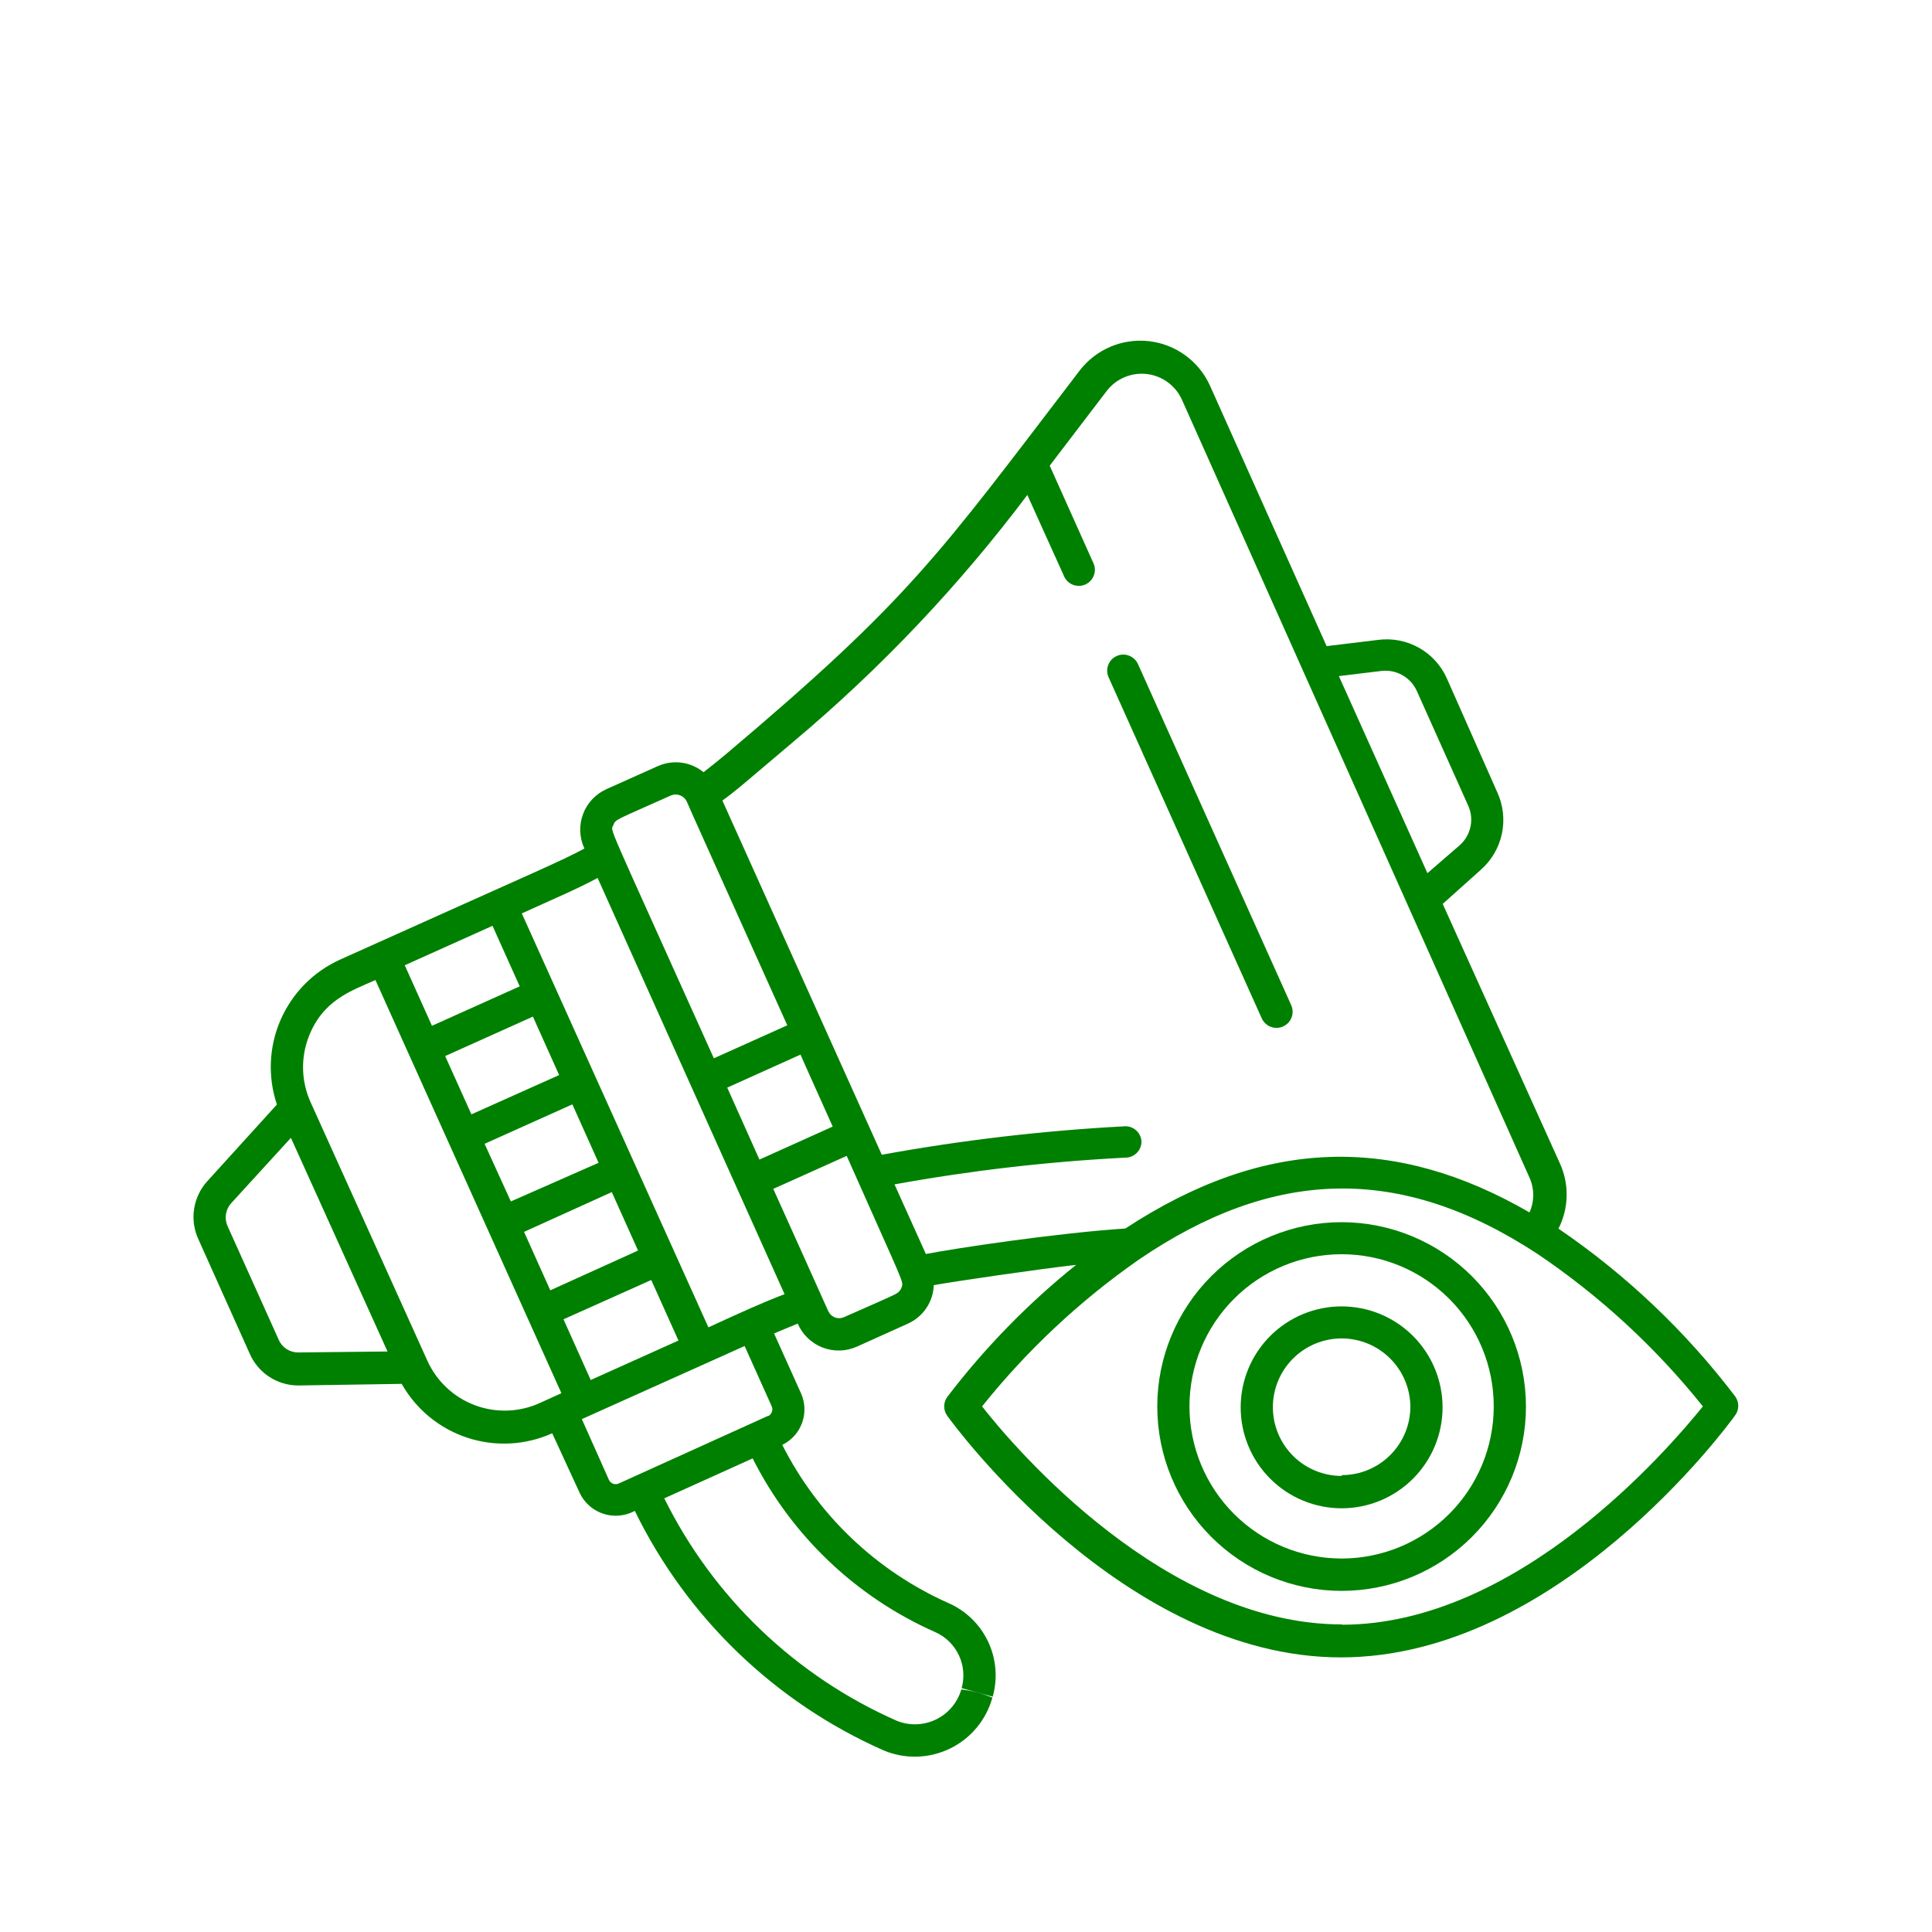
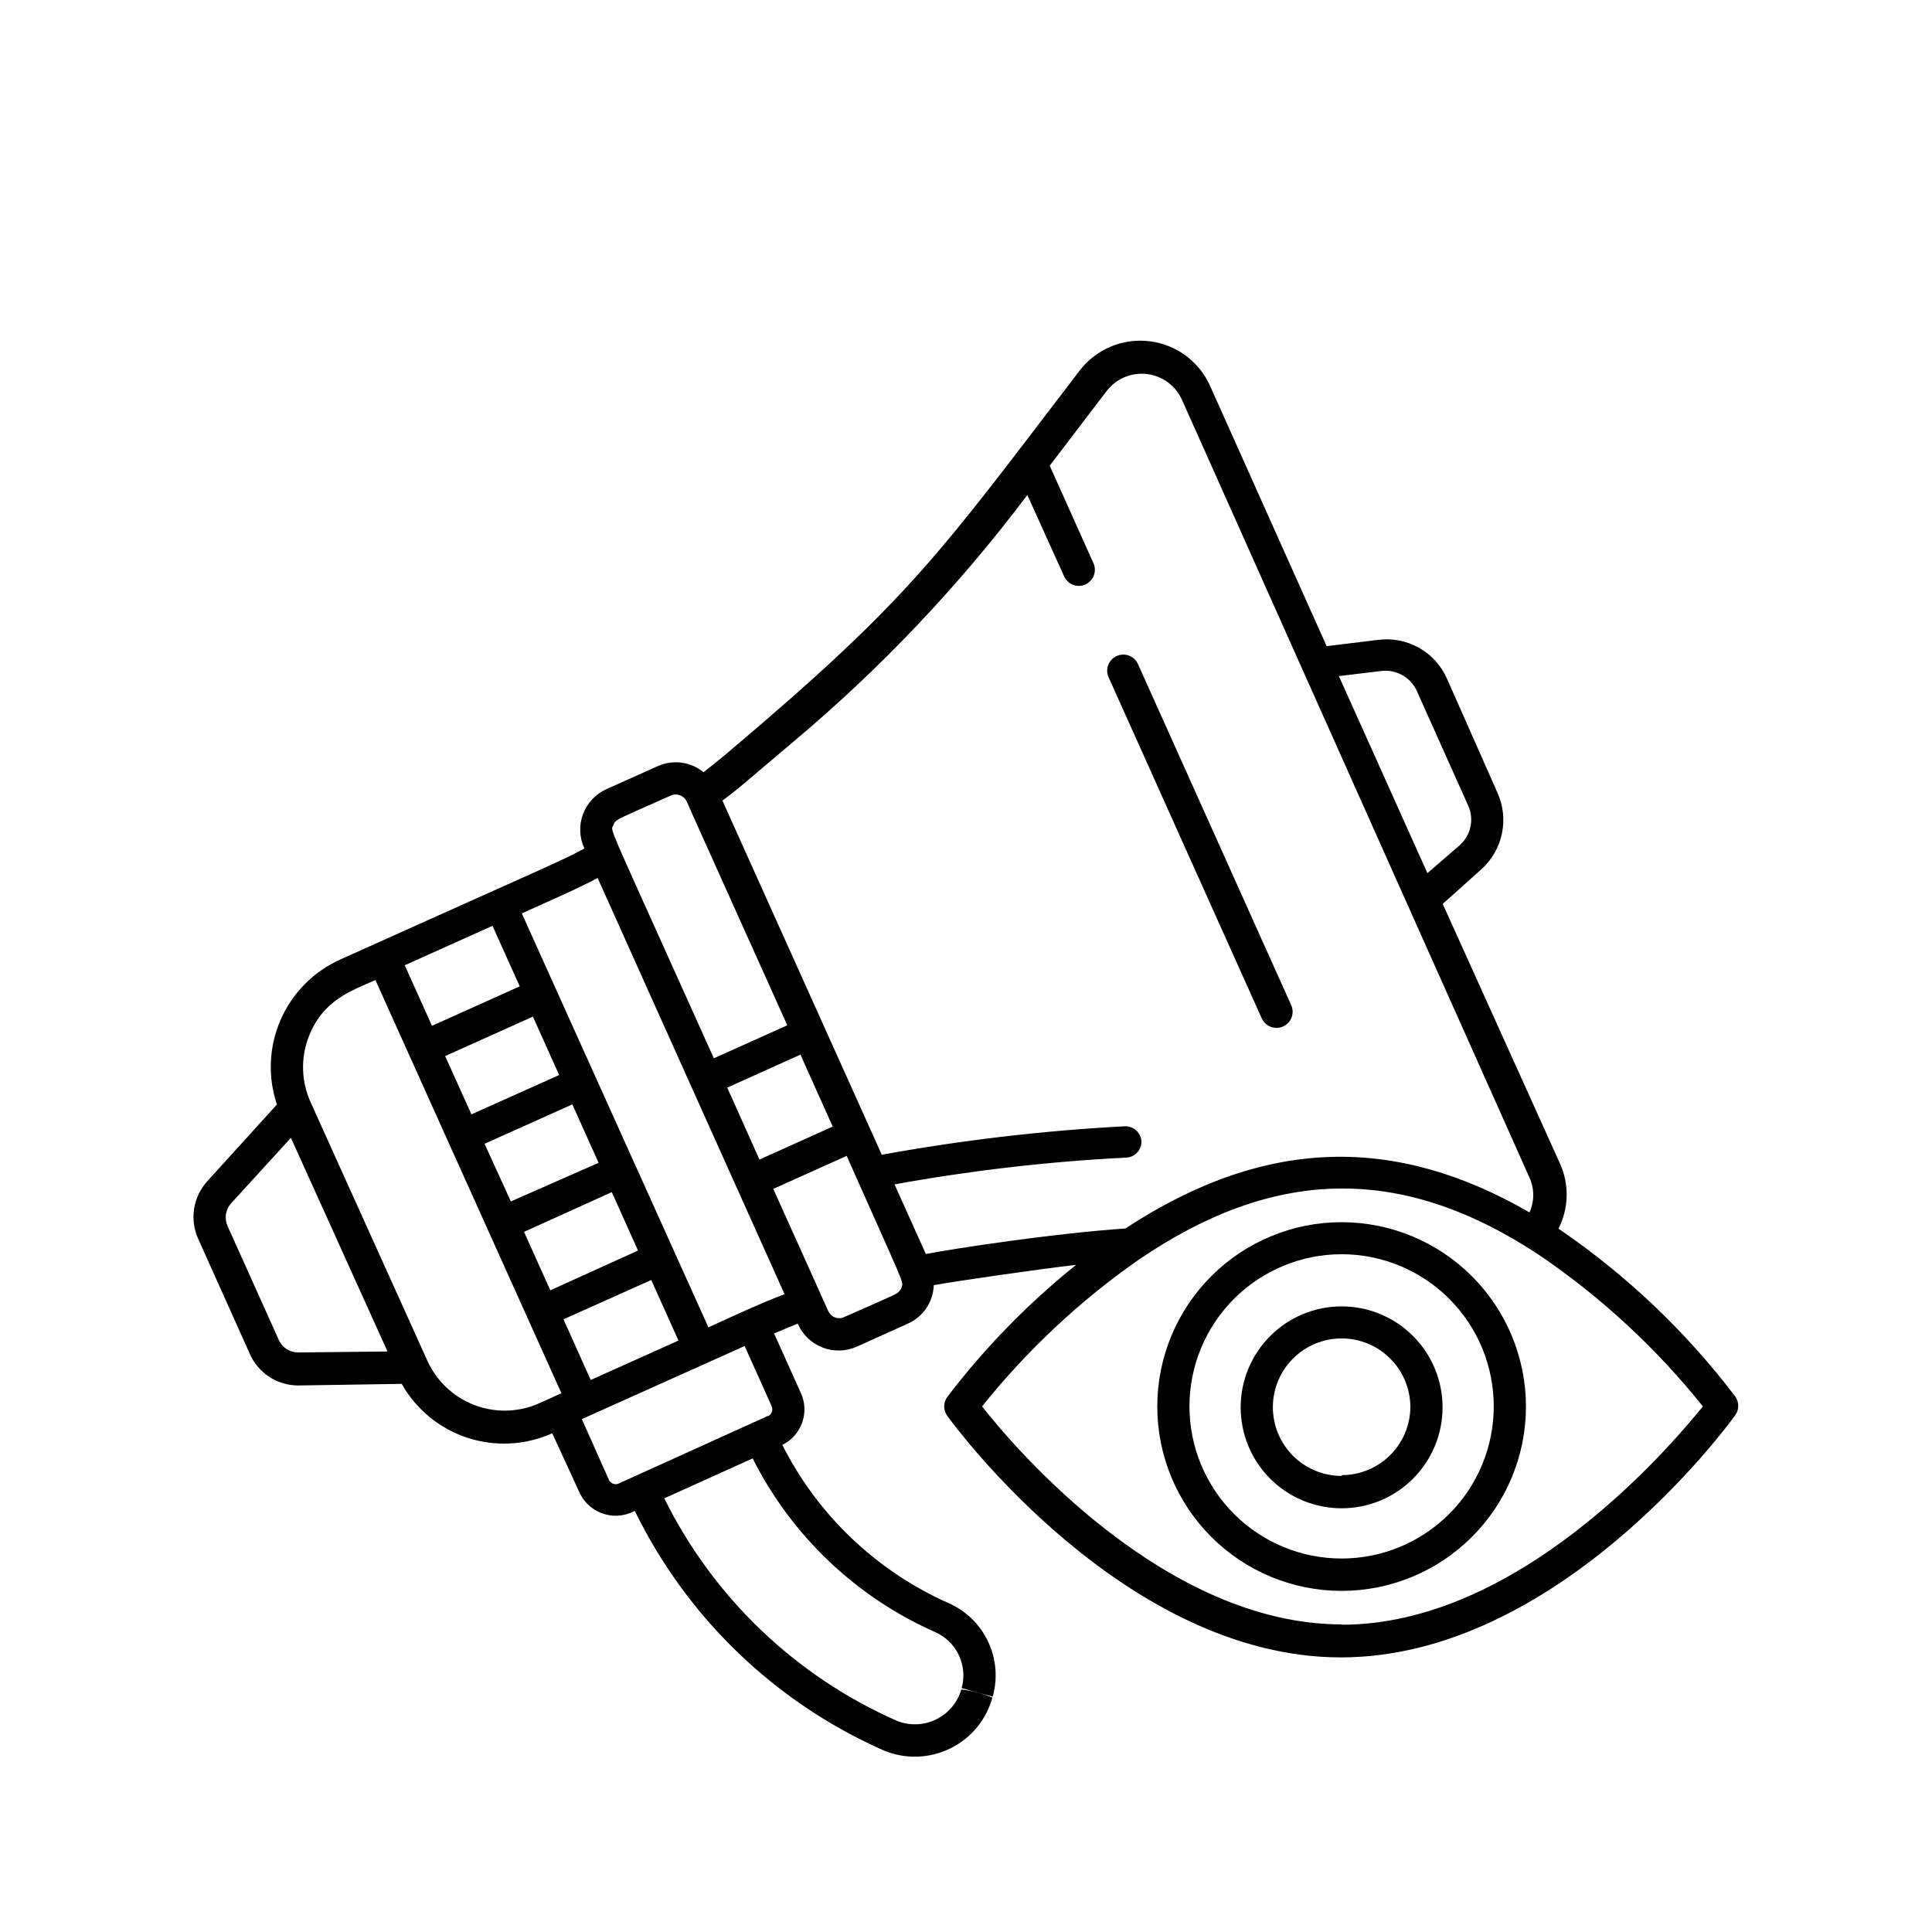
<svg xmlns="http://www.w3.org/2000/svg" width="700pt" height="700pt" version="1.1" viewBox="0 0 700 500">
  <g>
-     <path fill="green" d="m462.52 272.42c1.977-0.004 3.82-1.012 4.891-2.672 1.07-1.66 1.23-3.75 0.418-5.555l-55.531-123.61c-1.336-2.93-4.797-4.223-7.731-2.887-2.93 1.336-4.223 4.797-2.887 7.731l55.477 123.55c0.945 2.109 3.051 3.457 5.363 3.441z" />
-     <path fill="green" d="m628.83 406.12c-17.953-23.656-39.621-44.242-64.164-60.957 3.758-7.387 3.953-16.082 0.523-23.625l-42.465-94.035 13.941-12.484c3.828-3.422 6.465-7.981 7.512-13.012 1.051-5.027 0.461-10.258-1.68-14.93l-18.258-41.242c-2.082-4.699-5.625-8.598-10.102-11.121-4.481-2.523-9.652-3.531-14.75-2.879l-18.727 2.273-42.289-94.438c-4.019-8.84-12.375-14.926-22.02-16.051-9.645-1.121-19.172 2.887-25.113 10.566-51.566 67.434-61.191 82.484-128.22 139.07-2.684 2.215-5.367 4.434-8.109 6.535h0.004c-2.305-1.883-5.086-3.082-8.035-3.465-2.949-0.379-5.945 0.07-8.648 1.305l-18.492 8.285c-3.941 1.766-7.004 5.039-8.508 9.086s-1.316 8.527 0.516 12.438c-9.801 5.191-12.074 5.832-88.551 40.25-9.637 4.363-17.312 12.148-21.539 21.848-4.223 9.699-4.695 20.625-1.328 30.652l-25.199 27.766c-2.531 2.777-4.195 6.234-4.785 9.945-0.594 3.711-0.082 7.512 1.461 10.938l18.609 41.477c1.465 3.438 3.898 6.371 7.008 8.445 3.109 2.07 6.754 3.191 10.492 3.223l37.625-0.582v-0.004c5.219 9.25 13.707 16.215 23.797 19.527 10.094 3.312 21.055 2.734 30.742-1.617l9.918 21.523c1.156 2.492 3 4.602 5.316 6.078 2.316 1.477 5.004 2.266 7.75 2.266 2.422-0.008 4.809-0.605 6.941-1.75 18.852 38.629 50.754 69.355 90.066 86.742 7.734 3.277 16.504 3.059 24.066-0.594 7.566-3.652 13.188-10.387 15.426-18.484-3.598-1.5-7.387-2.504-11.258-2.973-1.375 4.75-4.695 8.699-9.141 10.867-4.449 2.164-9.602 2.352-14.191 0.508-36.688-16.148-66.527-44.688-84.293-80.617l32.023-14.465v-0.004c14.09 28.016 37.473 50.262 66.152 62.941 3.766 1.672 6.809 4.641 8.562 8.371 1.758 3.727 2.113 7.961 1.004 11.93l11.258 3.09v0.004c1.871-6.648 1.273-13.754-1.688-19.992-2.961-6.242-8.078-11.199-14.414-13.957-26.043-11.605-47.285-31.836-60.141-57.285 6.949-3.387 9.945-11.68 6.766-18.727l-9.742-21.641c2.859-1.227 5.832-2.449 8.574-3.559h0.004c1.711 3.961 4.941 7.074 8.961 8.641 4.023 1.566 8.504 1.461 12.445-0.297l18.492-8.34v-0.004c2.715-1.211 5.035-3.16 6.695-5.625 1.66-2.465 2.594-5.344 2.695-8.316 7.293-1.34 38.035-5.832 51.566-7.352v0.004c-17.434 13.992-33.105 30.055-46.664 47.832-1.5 2.051-1.5 4.832 0 6.883 2.566 3.559 64.168 87.5 142.62 87.5s140-83.766 142.68-87.5c1.586-1.984 1.703-4.769 0.289-6.883zm-128.33-263.02v-0.004c5.394-0.637 10.586 2.289 12.832 7.234l18.609 41.535c2.258 4.957 1 10.809-3.09 14.406l-11.668 10.09-32.082-71.398zm-278.31 55.941c0.875-2.332 0.699-1.75 20.824-10.793 2.223-0.988 4.828 0.004 5.836 2.215 3.559 8.109 1.457 3.324 36.398 81.023l-26.602 11.957c-39.898-88.723-37.391-81.953-36.457-84.402zm67.844 83.066c1.691 3.793-0.465-0.934 11.668 26.074l-26.543 11.957-11.668-26.074zm-111.59-46.668 9.859 21.934-31.793 14.293-9.859-21.934zm6.648 99.867-9.512-20.883 31.793-14.293 9.508 21.176zm36.574-3.383 9.508 21.176-31.793 14.406-9.508-21.176zm-50.867-28.176-9.508-21.117 31.789-14.293 9.508 21.176zm-62.711 86.273c-3.035 0.039-5.805-1.723-7.055-4.492l-18.609-41.355c-1.219-2.766-0.695-5.992 1.34-8.227l21.641-23.684 35 77.41zm87.5 18.316c-7.465 3.398-15.98 3.672-23.648 0.758-7.672-2.914-13.855-8.773-17.184-16.273l-42.293-93.625c-3.289-7.383-3.543-15.766-0.699-23.332 5.074-13.418 15.285-16.801 24.266-20.766l67.379 149.68zm8.578-30.332 31.793-14.234 9.859 21.934-31.793 14.293zm74.082 35-54.074 24.5c-0.648 0.297-1.391 0.32-2.059 0.066-0.668-0.25-1.207-0.758-1.5-1.406l-9.801-21.992 58.977-26.484 9.801 21.816h-0.004c0.621 1.371 0.023 2.984-1.34 3.617zm-21.582-32.082-67.609-149.98c12.832-5.832 19.074-8.398 27.477-12.832l67.723 150.79c-8.223 3.152-14.699 6.125-27.59 12.02zm70-14.465v-0.004c-0.297 0.832-0.848 1.547-1.578 2.043-0.582 0.582-10.148 4.668-19.191 8.691-2.004 0.973-4.422 0.234-5.539-1.691-0.41-0.582 0 0-20.184-44.742l26.602-11.957c21.348 48.125 20.59 45.266 19.891 47.656zm8.809-12.074-11.375-25.258v-0.004c27.645-5.016 55.586-8.25 83.648-9.684 1.547 0 3.031-0.613 4.125-1.707 1.094-1.098 1.707-2.578 1.707-4.125-0.152-3.109-2.723-5.547-5.832-5.543-29.609 1.562-59.09 5.012-88.258 10.324l-57.75-128.33c5.832-4.258 7.699-6.125 25.898-21.465v-0.004c31.492-26.441 59.867-56.387 84.586-89.25l13.184 29.168c0.566 1.504 1.734 2.707 3.219 3.324 1.488 0.617 3.164 0.59 4.633-0.07 1.465-0.66 2.594-1.898 3.117-3.422 0.523-1.52 0.395-3.191-0.355-4.617l-15.691-35 20.648-27.066h0.004c3.422-4.453 8.93-6.789 14.512-6.141 5.582 0.645 10.414 4.172 12.73 9.293l125.94 281.87c1.805 4.004 1.805 8.594 0 12.598-48.242-27.883-95.375-27.648-146.42 5.832-25.316 1.695-62.066 7.234-72.449 9.277zm150.85 134.17c-63.879 0.113-118.3-63.355-130.5-78.988 16.297-20.359 35.43-38.277 56.816-53.199 48.418-32.957 94.324-35 144.61-1.926 22.574 15.262 42.715 33.844 59.734 55.125-12.66 15.633-67.027 79.102-130.84 79.102z" />
-     <path fill="green" d="m486.15 342.82c-17.715-0.016-34.715 7.012-47.25 19.527-12.539 12.52-19.59 29.508-19.598 47.227-0.012 17.719 7.019 34.715 19.543 47.246 12.52 12.535 29.512 19.578 47.227 19.586 17.719 0.004 34.715-7.031 47.242-19.559 12.531-12.527 19.57-29.516 19.57-47.234-0.016-17.699-7.047-34.672-19.559-47.191s-29.477-19.57-47.176-19.602zm0 121.86c-14.625 0.016-28.66-5.781-39.008-16.117-10.352-10.336-16.168-24.363-16.176-38.988-0.004-14.629 5.805-28.656 16.148-39 10.344-10.34 24.371-16.148 38.996-16.145 14.629 0.004 28.652 5.824 38.988 16.172 10.336 10.352 16.133 24.383 16.117 39.012-0.012 14.598-5.82 28.598-16.145 38.922-10.324 10.32-24.32 16.129-38.922 16.145z" />
-     <path fill="green" d="m486.15 373.33c-9.703-0.016-19.016 3.828-25.887 10.68-6.867 6.852-10.734 16.152-10.746 25.859-0.008 9.703 3.836 19.012 10.691 25.879 6.859 6.867 16.16 10.727 25.863 10.734 9.707 0.004 19.012-3.848 25.875-10.707 6.867-6.859 10.723-16.164 10.723-25.867 0-9.691-3.848-18.984-10.691-25.844-6.848-6.856-16.137-10.719-25.828-10.734zm0 61.426c-6.609 0.016-12.957-2.598-17.641-7.266-4.684-4.672-7.32-11.012-7.324-17.621-0.004-6.613 2.621-12.957 7.297-17.633s11.02-7.301 17.629-7.297c6.613 0.004 12.953 2.641 17.621 7.324 4.672 4.684 7.285 11.031 7.269 17.645-0.078 6.539-2.731 12.785-7.379 17.383-4.652 4.598-10.93 7.176-17.473 7.172z" />
+     <path d="m462.52 272.42c1.977-0.004 3.82-1.012 4.891-2.672 1.07-1.66 1.23-3.75 0.418-5.555l-55.531-123.61c-1.336-2.93-4.797-4.223-7.731-2.887-2.93 1.336-4.223 4.797-2.887 7.731l55.477 123.55c0.945 2.109 3.051 3.457 5.363 3.441z" />
+     <path d="m628.83 406.12c-17.953-23.656-39.621-44.242-64.164-60.957 3.758-7.387 3.953-16.082 0.523-23.625l-42.465-94.035 13.941-12.484c3.828-3.422 6.465-7.981 7.512-13.012 1.051-5.027 0.461-10.258-1.68-14.93l-18.258-41.242c-2.082-4.699-5.625-8.598-10.102-11.121-4.481-2.523-9.652-3.531-14.75-2.879l-18.727 2.273-42.289-94.438c-4.019-8.84-12.375-14.926-22.02-16.051-9.645-1.121-19.172 2.887-25.113 10.566-51.566 67.434-61.191 82.484-128.22 139.07-2.684 2.215-5.367 4.434-8.109 6.535h0.004c-2.305-1.883-5.086-3.082-8.035-3.465-2.949-0.379-5.945 0.07-8.648 1.305l-18.492 8.285c-3.941 1.766-7.004 5.039-8.508 9.086s-1.316 8.527 0.516 12.438c-9.801 5.191-12.074 5.832-88.551 40.25-9.637 4.363-17.312 12.148-21.539 21.848-4.223 9.699-4.695 20.625-1.328 30.652l-25.199 27.766c-2.531 2.777-4.195 6.234-4.785 9.945-0.594 3.711-0.082 7.512 1.461 10.938l18.609 41.477c1.465 3.438 3.898 6.371 7.008 8.445 3.109 2.07 6.754 3.191 10.492 3.223l37.625-0.582v-0.004c5.219 9.25 13.707 16.215 23.797 19.527 10.094 3.312 21.055 2.734 30.742-1.617l9.918 21.523c1.156 2.492 3 4.602 5.316 6.078 2.316 1.477 5.004 2.266 7.75 2.266 2.422-0.008 4.809-0.605 6.941-1.75 18.852 38.629 50.754 69.355 90.066 86.742 7.734 3.277 16.504 3.059 24.066-0.594 7.566-3.652 13.188-10.387 15.426-18.484-3.598-1.5-7.387-2.504-11.258-2.973-1.375 4.75-4.695 8.699-9.141 10.867-4.449 2.164-9.602 2.352-14.191 0.508-36.688-16.148-66.527-44.688-84.293-80.617l32.023-14.465v-0.004c14.09 28.016 37.473 50.262 66.152 62.941 3.766 1.672 6.809 4.641 8.562 8.371 1.758 3.727 2.113 7.961 1.004 11.93l11.258 3.09v0.004c1.871-6.648 1.273-13.754-1.688-19.992-2.961-6.242-8.078-11.199-14.414-13.957-26.043-11.605-47.285-31.836-60.141-57.285 6.949-3.387 9.945-11.68 6.766-18.727l-9.742-21.641c2.859-1.227 5.832-2.449 8.574-3.559h0.004c1.711 3.961 4.941 7.074 8.961 8.641 4.023 1.566 8.504 1.461 12.445-0.297l18.492-8.34v-0.004c2.715-1.211 5.035-3.16 6.695-5.625 1.66-2.465 2.594-5.344 2.695-8.316 7.293-1.34 38.035-5.832 51.566-7.352v0.004c-17.434 13.992-33.105 30.055-46.664 47.832-1.5 2.051-1.5 4.832 0 6.883 2.566 3.559 64.168 87.5 142.62 87.5s140-83.766 142.68-87.5c1.586-1.984 1.703-4.769 0.289-6.883zm-128.33-263.02v-0.004c5.394-0.637 10.586 2.289 12.832 7.234l18.609 41.535c2.258 4.957 1 10.809-3.09 14.406l-11.668 10.09-32.082-71.398zm-278.31 55.941c0.875-2.332 0.699-1.75 20.824-10.793 2.223-0.988 4.828 0.004 5.836 2.215 3.559 8.109 1.457 3.324 36.398 81.023l-26.602 11.957c-39.898-88.723-37.391-81.953-36.457-84.402zm67.844 83.066c1.691 3.793-0.465-0.934 11.668 26.074l-26.543 11.957-11.668-26.074zm-111.59-46.668 9.859 21.934-31.793 14.293-9.859-21.934zm6.648 99.867-9.512-20.883 31.793-14.293 9.508 21.176zm36.574-3.383 9.508 21.176-31.793 14.406-9.508-21.176zm-50.867-28.176-9.508-21.117 31.789-14.293 9.508 21.176zm-62.711 86.273c-3.035 0.039-5.805-1.723-7.055-4.492l-18.609-41.355c-1.219-2.766-0.695-5.992 1.34-8.227l21.641-23.684 35 77.41zm87.5 18.316c-7.465 3.398-15.98 3.672-23.648 0.758-7.672-2.914-13.855-8.773-17.184-16.273l-42.293-93.625c-3.289-7.383-3.543-15.766-0.699-23.332 5.074-13.418 15.285-16.801 24.266-20.766l67.379 149.68zm8.578-30.332 31.793-14.234 9.859 21.934-31.793 14.293zm74.082 35-54.074 24.5c-0.648 0.297-1.391 0.32-2.059 0.066-0.668-0.25-1.207-0.758-1.5-1.406l-9.801-21.992 58.977-26.484 9.801 21.816h-0.004c0.621 1.371 0.023 2.984-1.34 3.617zm-21.582-32.082-67.609-149.98c12.832-5.832 19.074-8.398 27.477-12.832l67.723 150.79c-8.223 3.152-14.699 6.125-27.59 12.02zm70-14.465v-0.004c-0.297 0.832-0.848 1.547-1.578 2.043-0.582 0.582-10.148 4.668-19.191 8.691-2.004 0.973-4.422 0.234-5.539-1.691-0.41-0.582 0 0-20.184-44.742l26.602-11.957c21.348 48.125 20.59 45.266 19.891 47.656zm8.809-12.074-11.375-25.258v-0.004c27.645-5.016 55.586-8.25 83.648-9.684 1.547 0 3.031-0.613 4.125-1.707 1.094-1.098 1.707-2.578 1.707-4.125-0.152-3.109-2.723-5.547-5.832-5.543-29.609 1.562-59.09 5.012-88.258 10.324l-57.75-128.33c5.832-4.258 7.699-6.125 25.898-21.465v-0.004c31.492-26.441 59.867-56.387 84.586-89.25l13.184 29.168c0.566 1.504 1.734 2.707 3.219 3.324 1.488 0.617 3.164 0.59 4.633-0.07 1.465-0.66 2.594-1.898 3.117-3.422 0.523-1.52 0.395-3.191-0.355-4.617l-15.691-35 20.648-27.066h0.004c3.422-4.453 8.93-6.789 14.512-6.141 5.582 0.645 10.414 4.172 12.73 9.293l125.94 281.87c1.805 4.004 1.805 8.594 0 12.598-48.242-27.883-95.375-27.648-146.42 5.832-25.316 1.695-62.066 7.234-72.449 9.277zm150.85 134.17c-63.879 0.113-118.3-63.355-130.5-78.988 16.297-20.359 35.43-38.277 56.816-53.199 48.418-32.957 94.324-35 144.61-1.926 22.574 15.262 42.715 33.844 59.734 55.125-12.66 15.633-67.027 79.102-130.84 79.102z" />
+     <path d="m486.15 342.82c-17.715-0.016-34.715 7.012-47.25 19.527-12.539 12.52-19.59 29.508-19.598 47.227-0.012 17.719 7.019 34.715 19.543 47.246 12.52 12.535 29.512 19.578 47.227 19.586 17.719 0.004 34.715-7.031 47.242-19.559 12.531-12.527 19.57-29.516 19.57-47.234-0.016-17.699-7.047-34.672-19.559-47.191s-29.477-19.57-47.176-19.602zm0 121.86c-14.625 0.016-28.66-5.781-39.008-16.117-10.352-10.336-16.168-24.363-16.176-38.988-0.004-14.629 5.805-28.656 16.148-39 10.344-10.34 24.371-16.148 38.996-16.145 14.629 0.004 28.652 5.824 38.988 16.172 10.336 10.352 16.133 24.383 16.117 39.012-0.012 14.598-5.82 28.598-16.145 38.922-10.324 10.32-24.32 16.129-38.922 16.145z" />
+     <path d="m486.15 373.33c-9.703-0.016-19.016 3.828-25.887 10.68-6.867 6.852-10.734 16.152-10.746 25.859-0.008 9.703 3.836 19.012 10.691 25.879 6.859 6.867 16.16 10.727 25.863 10.734 9.707 0.004 19.012-3.848 25.875-10.707 6.867-6.859 10.723-16.164 10.723-25.867 0-9.691-3.848-18.984-10.691-25.844-6.848-6.856-16.137-10.719-25.828-10.734zm0 61.426c-6.609 0.016-12.957-2.598-17.641-7.266-4.684-4.672-7.32-11.012-7.324-17.621-0.004-6.613 2.621-12.957 7.297-17.633s11.02-7.301 17.629-7.297c6.613 0.004 12.953 2.641 17.621 7.324 4.672 4.684 7.285 11.031 7.269 17.645-0.078 6.539-2.731 12.785-7.379 17.383-4.652 4.598-10.93 7.176-17.473 7.172z" />
  </g>
</svg>
